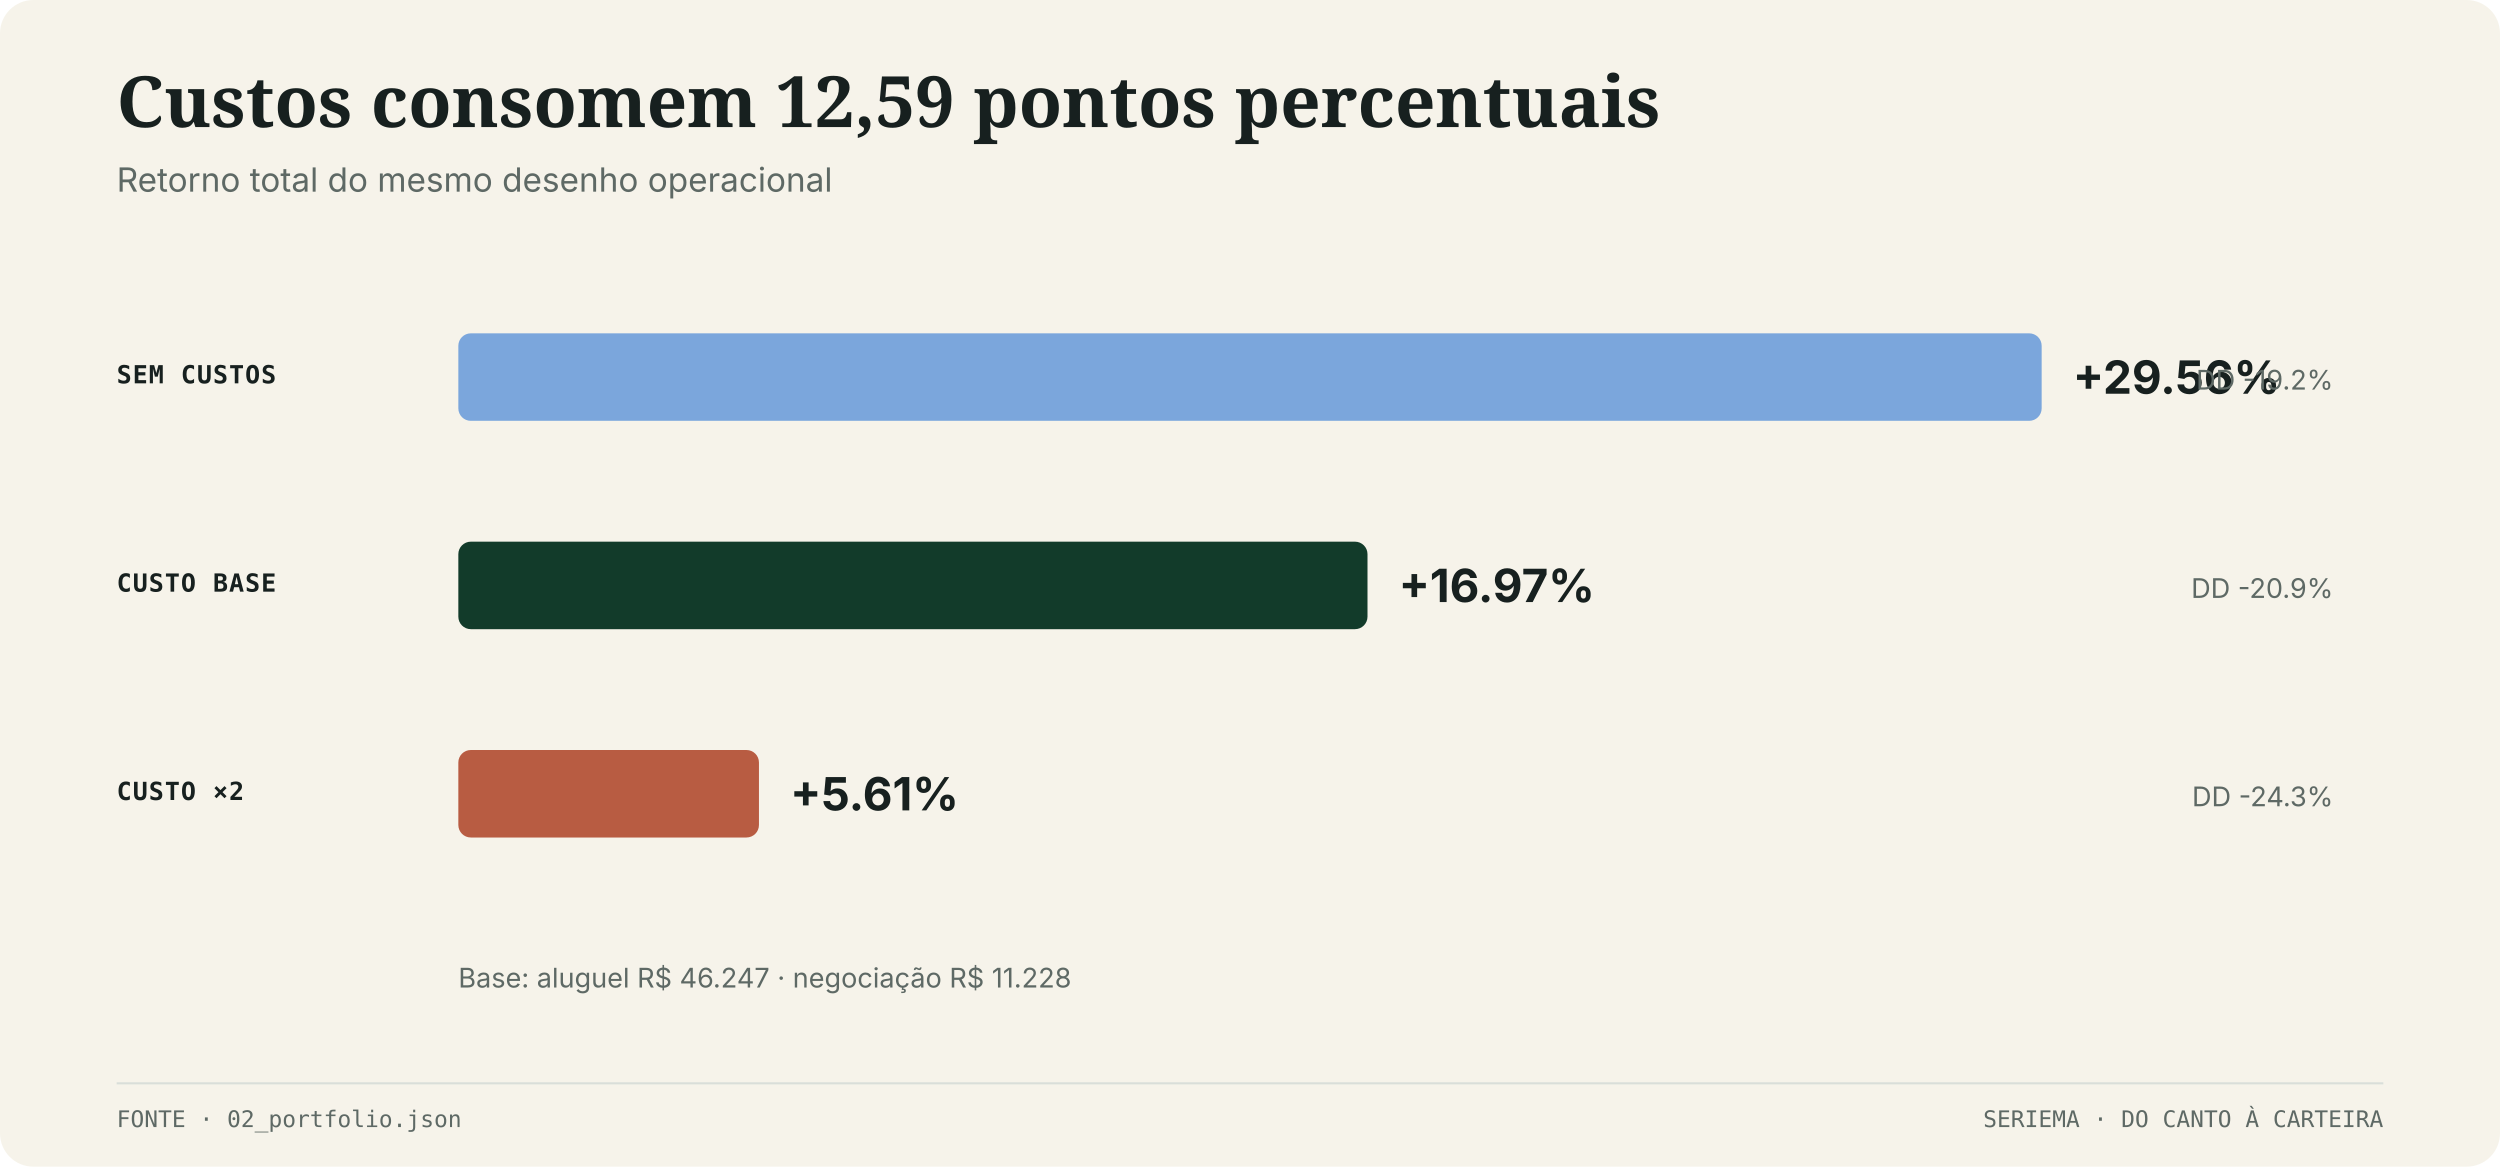
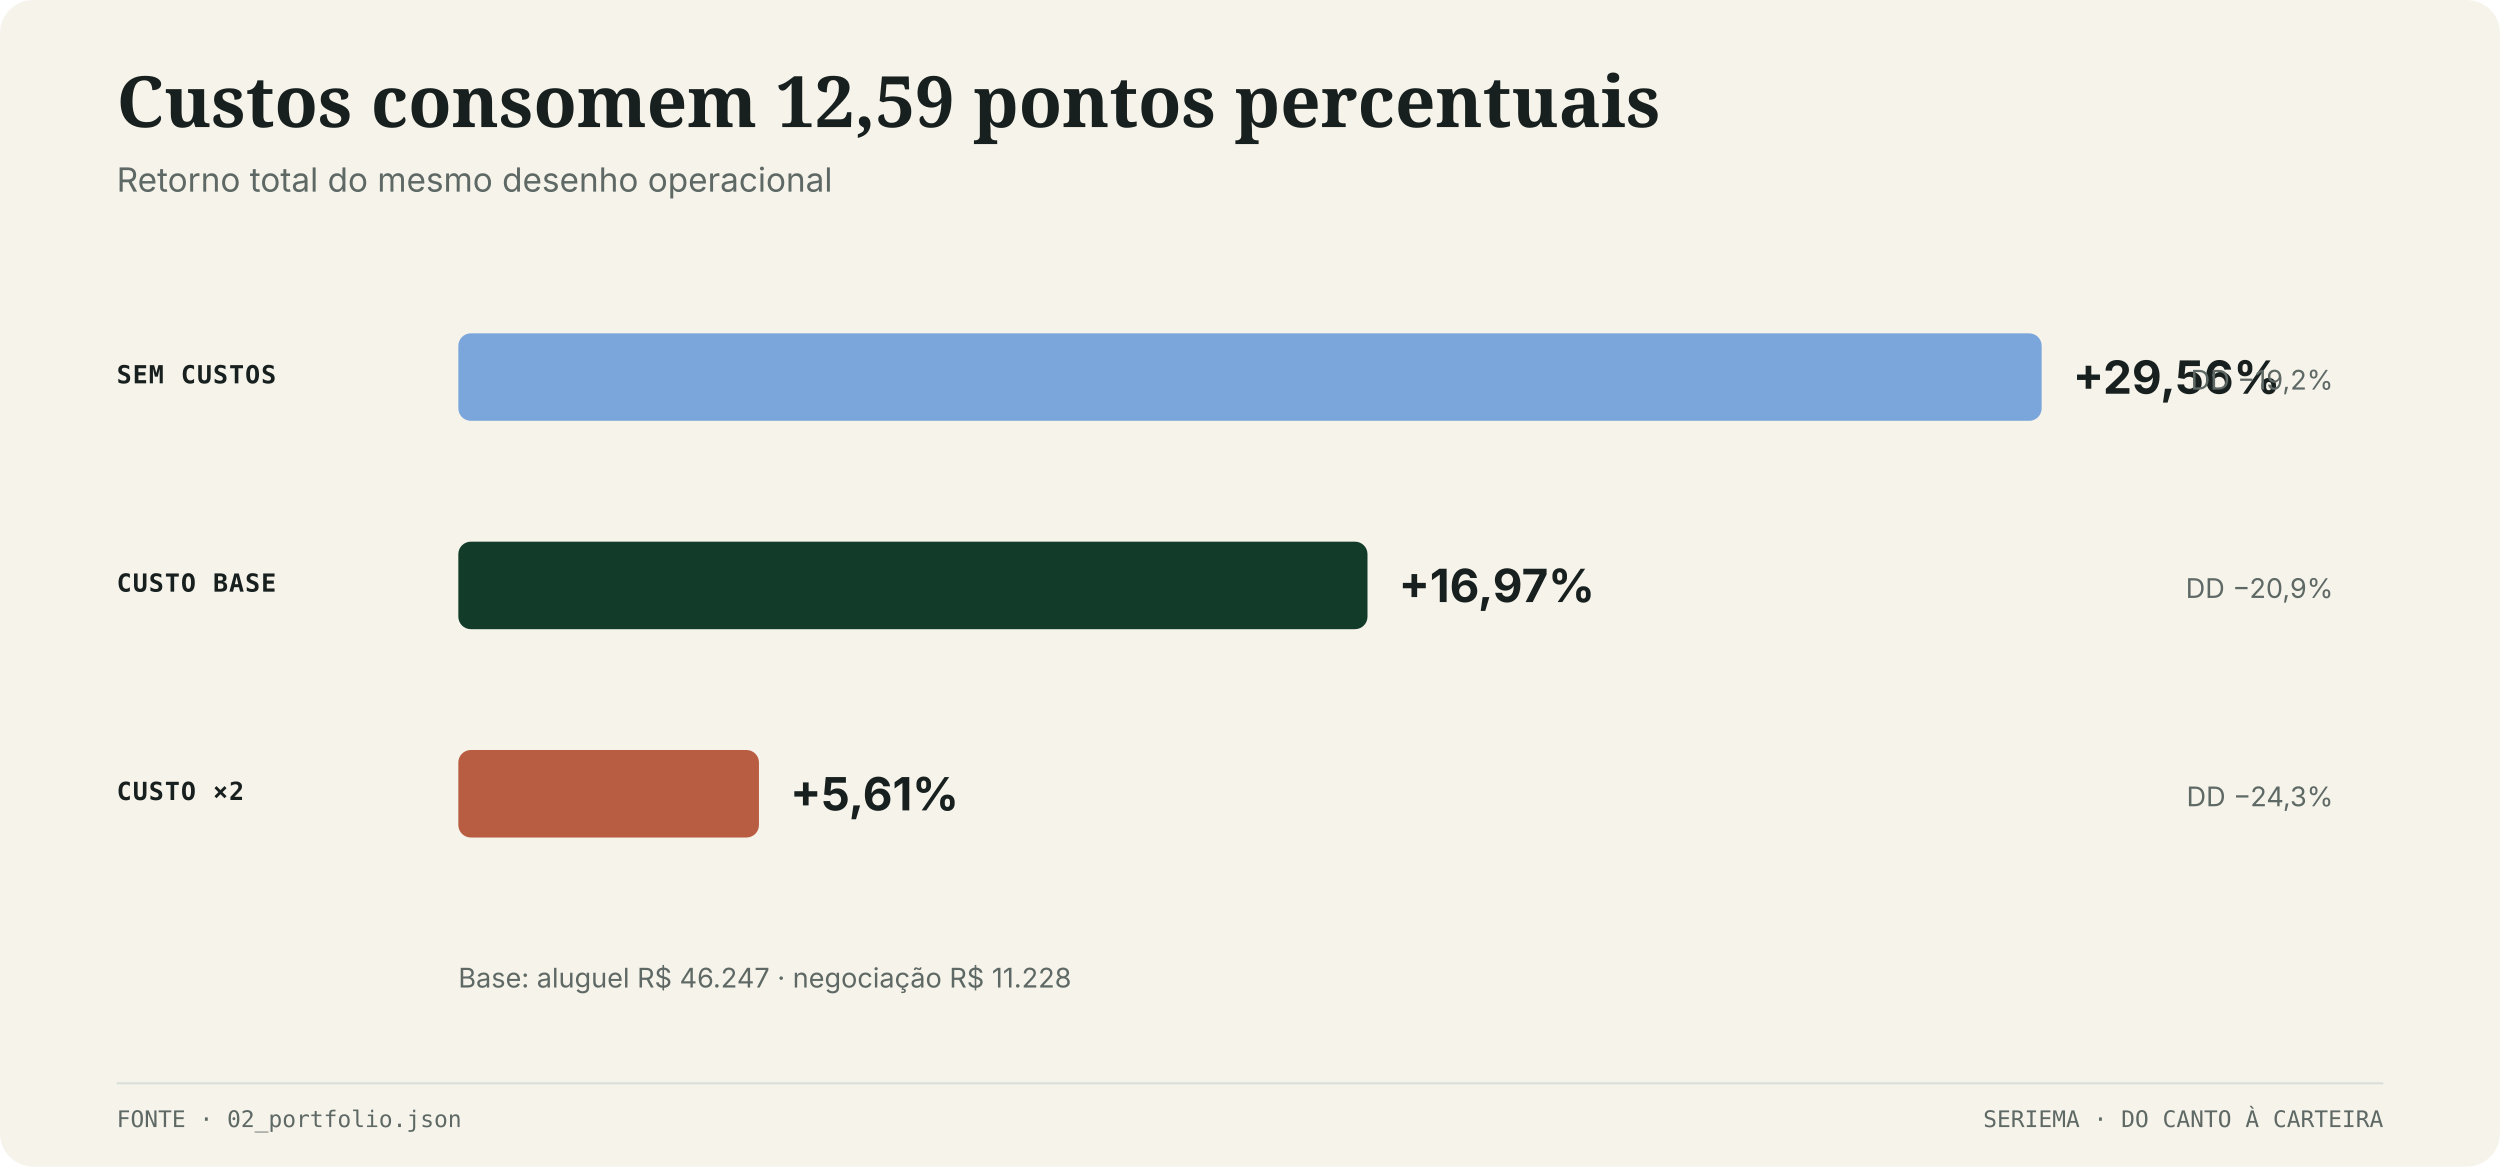
<svg xmlns="http://www.w3.org/2000/svg" viewBox="0 0 1200 560" role="img" aria-labelledby="title desc">
  <style>
          text { font-family: 'IBM Plex Sans', Inter, Arial, sans-serif; fill: #17201F; }
          .display { font-family: Fraunces, Georgia, serif; font-size: 34px; font-weight: 650; }
          .title { font-size: 22px; font-weight: 650; }
          .subtitle { font-size: 16px; fill: #5E6965; }
          .body { font-size: 16px; }
          .small { font-size: 13px; fill: #5E6965; }
          .micro { font-family: 'IBM Plex Mono', monospace; font-size: 11px; fill: #5E6965; }
          .number { font-family: Fraunces, Georgia, serif; font-size: 28px; font-weight: 650; }
          .label { font-family: 'IBM Plex Mono', monospace; font-size: 12px; font-weight: 650; letter-spacing: .04em; }
          .inverse { fill: #F6F3EA; }
        </style>
  <rect width="1200" height="560" rx="16" fill="#F6F3EA" />
  <text x="56.0" y="61.0" class="display" text-anchor="start">Custos consomem 12,59 pontos percentuais</text>
  <text x="56.0" y="92.0" class="subtitle" text-anchor="start">Retorno total do mesmo desenho operacional</text>
  <text x="56.0" y="184.0" class="label" text-anchor="start">SEM CUSTOS</text>
  <rect x="220" y="160" width="760.0" height="42" rx="6" fill="#7BA6DC" />
-   <text x="995.0" y="189.0" class="title" text-anchor="start">+29.56%</text>
-   <text x="1120.0" y="187.0" class="small" text-anchor="end">DD -19.2%</text>
+   <text x="995.0" y="189.0" class="title" text-anchor="start">+29,56%</text>
+   <text x="1120.0" y="187.0" class="small" text-anchor="end">DD −19,2%</text>
  <text x="56.0" y="284.0" class="label" text-anchor="start">CUSTO BASE</text>
  <rect x="220" y="260" width="436.4" height="42" rx="6" fill="#123B2A" />
-   <text x="671.4" y="289.0" class="title" text-anchor="start">+16.97%</text>
-   <text x="1120.0" y="287.0" class="small" text-anchor="end">DD -20.9%</text>
+   <text x="671.4" y="289.0" class="title" text-anchor="start">+16,97%</text>
+   <text x="1120.0" y="287.0" class="small" text-anchor="end">DD −20,9%</text>
  <text x="56.0" y="384.0" class="label" text-anchor="start">CUSTO ×2</text>
  <rect x="220" y="360" width="144.3" height="42" rx="6" fill="#B85C42" />
-   <text x="379.3" y="389.0" class="title" text-anchor="start">+5.61%</text>
-   <text x="1120.0" y="387.0" class="small" text-anchor="end">DD -24.3%</text>
+   <text x="379.3" y="389.0" class="title" text-anchor="start">+5,61%</text>
+   <text x="1120.0" y="387.0" class="small" text-anchor="end">DD −24,3%</text>
  <text x="220.0" y="474.0" class="small" text-anchor="start">Base: aluguel R$ 46.247 · negociação R$ 11.228</text>
  <line x1="56" y1="520" x2="1144" y2="520" stroke="#D9DED9" />
  <text x="56.0" y="541.0" class="micro" text-anchor="start">FONTE · 02_portfolio.json</text>
  <text x="1144.0" y="541.0" class="micro" text-anchor="end">SERIEMA · DO CANTO À CARTEIRA</text>
</svg>
